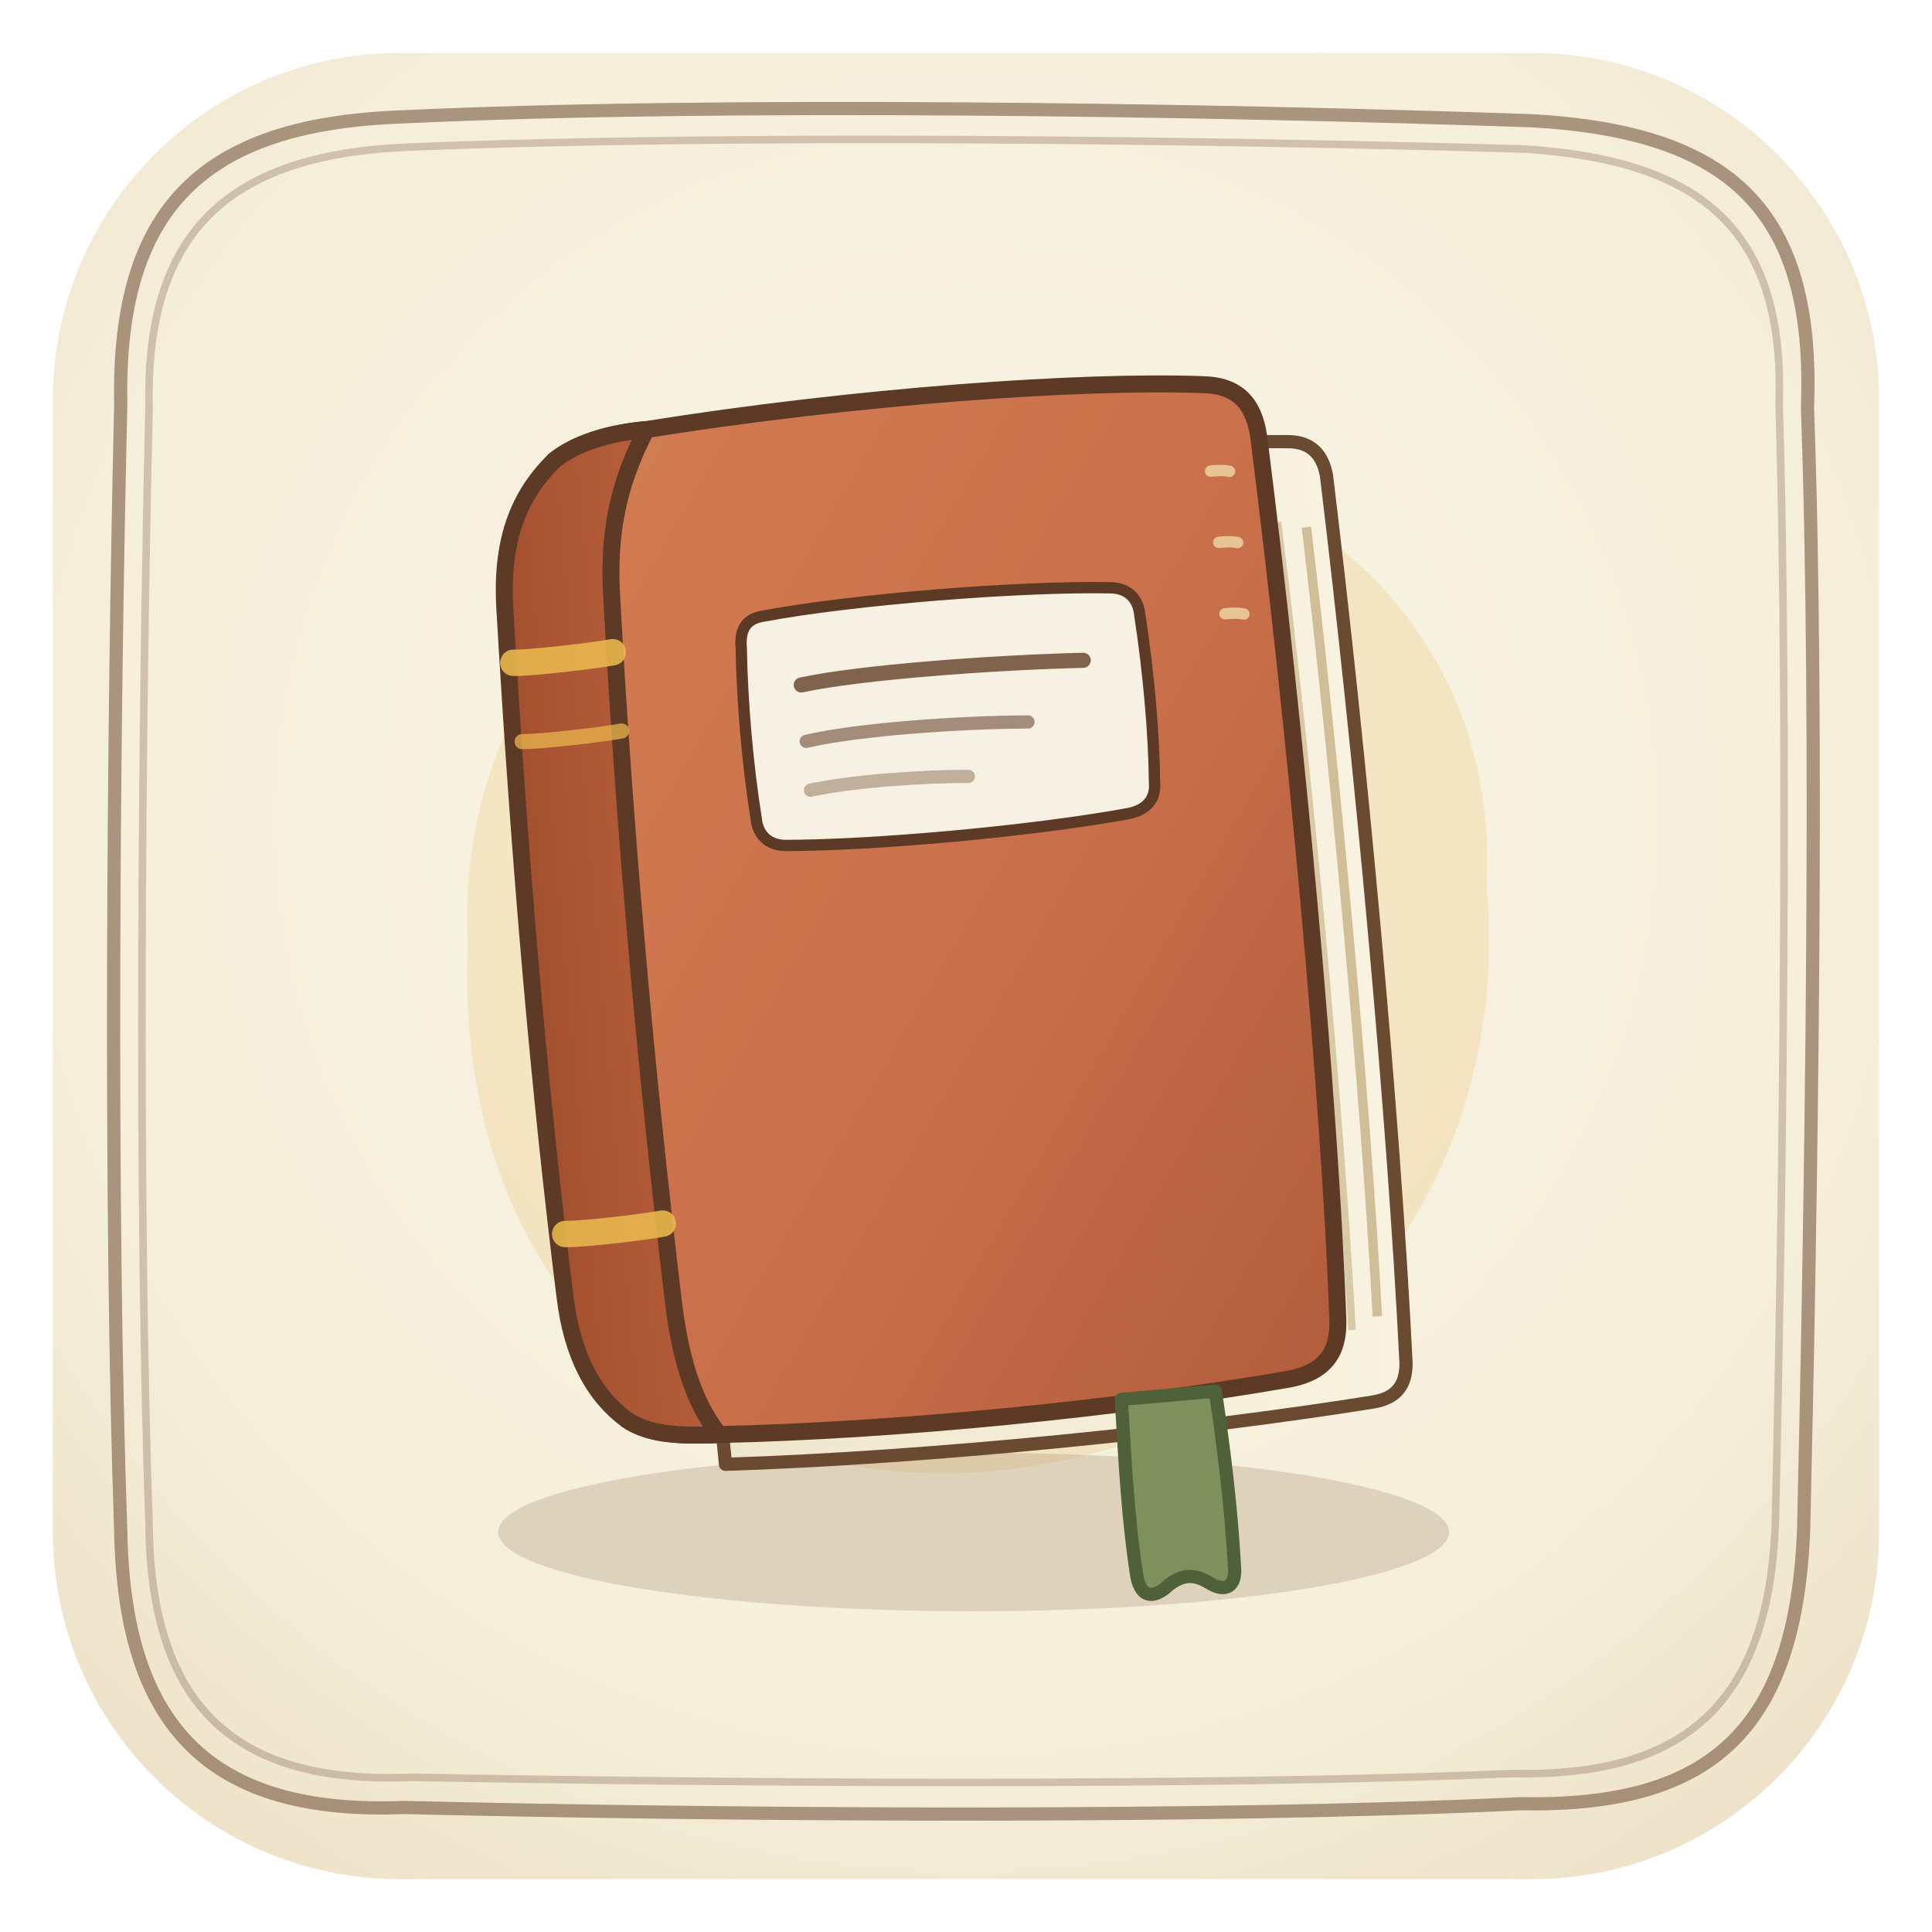
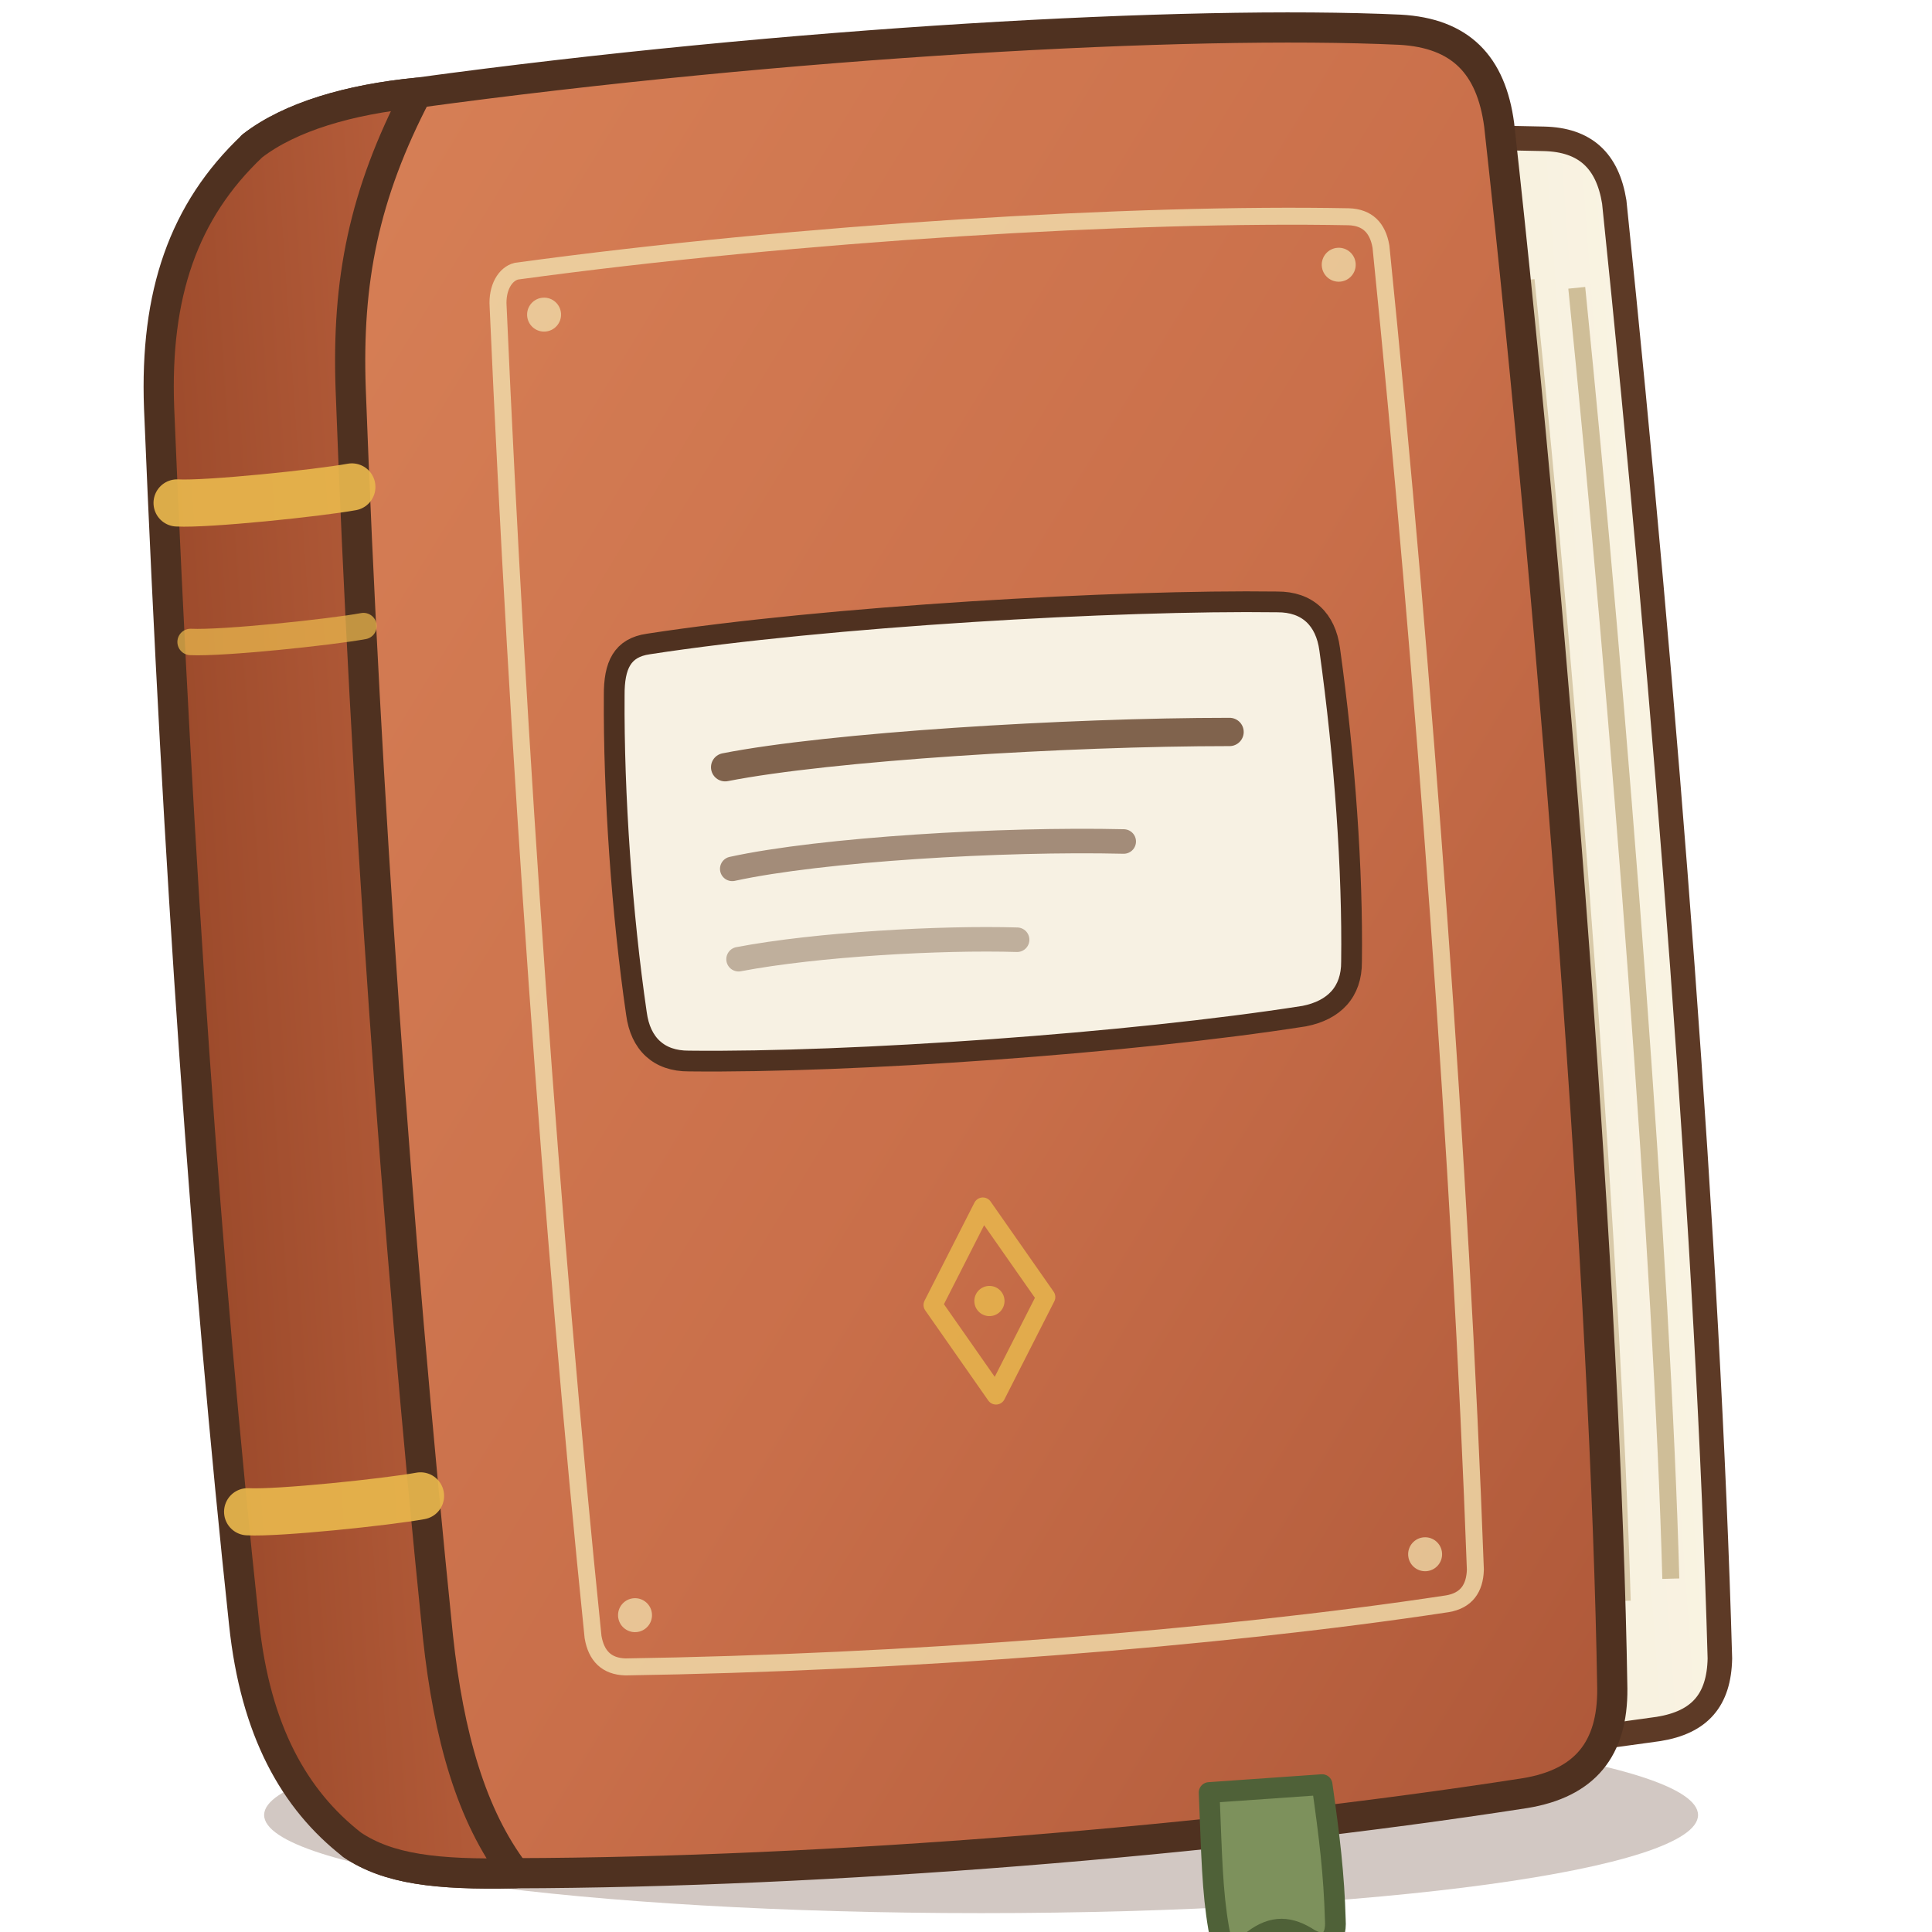
<svg xmlns="http://www.w3.org/2000/svg" viewBox="0 0 1024 1024">
  <defs>
-     <radialGradient id="paperVig" cx="50%" cy="42%" r="75%">
-       <stop offset="0%" stop-color="#f9f4e7" />
-       <stop offset="68%" stop-color="#f5eeda" />
-       <stop offset="100%" stop-color="#ecdfc4" />
-     </radialGradient>
    <linearGradient id="coverGrad" x1="0" y1="0" x2="1" y2="1">
-       <stop offset="0%" stop-color="#d37d52" />
+       <stop offset="0%" stop-color="#d88157" />
      <stop offset="55%" stop-color="#c96f4a" />
-       <stop offset="100%" stop-color="#b25c3d" />
+       <stop offset="100%" stop-color="#ad5738" />
    </linearGradient>
    <linearGradient id="spineGrad" x1="0" y1="0" x2="1" y2="0">
-       <stop offset="0%" stop-color="#a3502f" />
+       <stop offset="0%" stop-color="#9c4a2b" />
      <stop offset="100%" stop-color="#b85f3c" />
    </linearGradient>
    <linearGradient id="pageGrad" x1="0" y1="0" x2="1" y2="0">
-       <stop offset="0%" stop-color="#efe6cd" />
-       <stop offset="100%" stop-color="#f8f2e0" />
+       <stop offset="0%" stop-color="#eee2c8" />
+       <stop offset="100%" stop-color="#f9f3e2" />
    </linearGradient>
  </defs>
-   <rect x="28" y="28" width="968" height="968" rx="184" fill="url(#paperVig)" />
-   <path d="M 212 62            C 380 54, 640 58, 812 64            C 918 70, 962 112, 958 216            C 964 384, 960 636, 956 810            C 952 916, 908 958, 806 956            C 640 964, 380 962, 214 958            C 112 962, 66 916, 64 812            C 58 640, 60 384, 64 214            C 62 110, 108 66, 212 62 Z" fill="none" stroke="#6b4a32" stroke-width="7" opacity="0.55" stroke-linecap="round" />
-   <path d="M 216 78            C 382 71, 638 74, 808 79            C 902 85, 946 122, 943 214            C 948 384, 945 634, 941 806            C 938 900, 896 942, 802 940            C 638 947, 382 945, 218 942            C 122 946, 80 902, 79 808            C 73 638, 75 386, 79 216            C 77 124, 120 82, 216 78 Z" fill="none" stroke="#6b4a32" stroke-width="4" opacity="0.28" stroke-linecap="round" />
-   <path d="M 512 236            C 668 222, 796 320, 788 470            C 802 626, 700 764, 524 780            C 356 792, 240 676, 248 500            C 240 350, 360 244, 512 236 Z" fill="#e8b64c" opacity="0.20" />
-   <ellipse cx="516" cy="812" rx="252" ry="42" fill="#8a6a48" opacity="0.22" />
-   <g transform="rotate(-5 512 512)">
-     <path d="M 356 250              C 470 240, 620 242, 706 250              C 718 251, 724 258, 725 270              C 730 420, 731 610, 726 742              C 725 754, 719 760, 707 761              C 610 768, 470 770, 362 764 Z" fill="url(#pageGrad)" stroke="#6b4a32" stroke-width="7" stroke-linejoin="round" />
-     <path d="M 712 296 C 716 420, 717 600, 713 716" fill="none" stroke="#cbb890" stroke-width="5" opacity="0.9" />
-     <path d="M 697 292 C 702 424, 703 598, 699 722" fill="none" stroke="#cbb890" stroke-width="4" opacity="0.7" />
-     <path d="M 683 290 C 687 426, 688 600, 685 726" fill="none" stroke="#cbb890" stroke-width="4" opacity="0.5" />
-     <path d="M 318 226              C 330 218, 348 214, 368 214              C 480 206, 600 208, 664 216              C 682 218, 690 228, 691 246              C 697 400, 698 600, 692 716              C 691 734, 682 743, 664 745              C 570 753, 452 754, 360 748              C 336 747, 322 744, 312 736 Z" fill="url(#coverGrad)" stroke="#5d3a26" stroke-width="9" stroke-linejoin="round" />
-     <path d="M 318 226              C 296 244, 286 268, 285 302              C 281 440, 281 560, 285 668              C 286 700, 296 722, 312 736              C 322 744, 336 747, 360 748              C 348 730, 343 706, 342 676              C 338 552, 338 420, 342 300              C 343 268, 350 242, 368 214              C 348 214, 330 218, 318 226 Z" fill="url(#spineGrad)" stroke="#5d3a26" stroke-width="9" stroke-linejoin="round" />
-     <path d="M 340 330 C 330 331, 296 332, 287 331" fill="none" stroke="#e8b64c" stroke-width="14" stroke-linecap="round" opacity="0.9" />
-     <path d="M 341 372 C 331 373, 298 374, 288 373" fill="none" stroke="#e8b64c" stroke-width="8" stroke-linecap="round" opacity="0.75" />
-     <path d="M 340 634 C 330 635, 297 636, 288 635" fill="none" stroke="#e8b64c" stroke-width="14" stroke-linecap="round" opacity="0.9" />
-     <path d="M 420 318              C 470 313, 560 314, 606 319              C 615 320, 620 326, 620 335              C 622 366, 622 398, 620 424              C 620 433, 614 438, 605 439              C 552 444, 468 444, 422 440              C 413 439, 408 433, 408 424              C 406 396, 406 362, 408 334              C 408 325, 411 319, 420 318 Z" fill="#f7f1e3" stroke="#5d3a26" stroke-width="6" />
-     <path d="M 438 356 C 470 352, 540 353, 588 356" fill="none" stroke="#6b4a32" stroke-width="8" stroke-linecap="round" opacity="0.85" />
-     <path d="M 438 386 C 466 382, 520 383, 556 386" fill="none" stroke="#6b4a32" stroke-width="7" stroke-linecap="round" opacity="0.6" />
-     <path d="M 438 412 C 462 409, 500 410, 522 412" fill="none" stroke="#6b4a32" stroke-width="7" stroke-linecap="round" opacity="0.4" />
-     <path d="M 664 262 C 667 262, 671 262, 674 263" fill="none" stroke="#f0d9a8" stroke-width="6" stroke-linecap="round" opacity="0.8" />
-     <path d="M 665 300 C 668 300, 672 300, 675 301" fill="none" stroke="#f0d9a8" stroke-width="6" stroke-linecap="round" opacity="0.8" />
-     <path d="M 665 338 C 668 338, 672 338, 675 339" fill="none" stroke="#f0d9a8" stroke-width="6" stroke-linecap="round" opacity="0.8" />
-     <path d="M 574 748              C 573 782, 572 812, 574 842              C 575 852, 580 855, 588 850              C 597 843, 604 843, 612 849              C 620 855, 626 852, 626 842              C 627 812, 626 780, 624 748 Z" fill="#7d915c" stroke="#4f6138" stroke-width="7" stroke-linejoin="round" />
+   <ellipse cx="520" cy="962" rx="380" ry="52" fill="#5d3a26" opacity="0.28" />
+   <g transform="rotate(-4 512 512)">
+     <path d="M 232 96              C 430 78, 700 82, 848 96              C 870 98, 881 110, 883 132              C 892 400, 894 690, 885 906              C 883 928, 872 939, 850 941              C 680 953, 430 956, 242 946 Z" fill="url(#pageGrad)" stroke="#5d3a26" stroke-width="13" stroke-linejoin="round" />
+     <path d="M 860 176 C 867 400, 869 700, 862 862" fill="none" stroke="#cbb890" stroke-width="9" opacity="0.9" />
+     <path d="M 834 170 C 842 406, 843 696, 836 872" fill="none" stroke="#cbb890" stroke-width="8" opacity="0.7" />
+     <path d="M 809 166 C 816 410, 817 700, 812 878" fill="none" stroke="#cbb890" stroke-width="8" opacity="0.5" />
+     <path d="M 165 52              C 186 38, 218 31, 254 30              C 452 17, 664 20, 776 33              C 808 37, 823 55, 825 87              C 836 360, 838 714, 827 918              C 825 950, 809 967, 777 970              C 611 984, 403 986, 240 975              C 198 973, 173 968, 155 954 Z" fill="url(#coverGrad)" stroke="#4f3120" stroke-width="16" stroke-linejoin="round" />
+     <path d="M 165 52              C 126 84, 108 127, 106 187              C 99 431, 99 643, 106 833              C 108 890, 126 928, 155 954              C 173 968, 198 973, 240 975              C 219 943, 210 900,  208 847              C 201 628, 201 396, 208 184              C 210 127, 222 82, 254 30              C 218 31, 186 38, 165 52 Z" fill="url(#spineGrad)" stroke="#4f3120" stroke-width="16" stroke-linejoin="round" />
+     <path d="M 205 236 C 187 238, 128 240, 112 238" fill="none" stroke="#e8b64c" stroke-width="25" stroke-linecap="round" opacity="0.92" />
+     <path d="M 206 310 C 188 312, 131 314, 114 312" fill="none" stroke="#e8b64c" stroke-width="14" stroke-linecap="round" opacity="0.75" />
+     <path d="M 204 772 C 186 774, 128 776, 112 774" fill="none" stroke="#e8b64c" stroke-width="25" stroke-linecap="round" opacity="0.92" />
+     <path d="M 300 128              C 452 118, 630 120, 742 130              C 752 131, 757 137, 758 147              C 765 372, 766 640, 759 850              C 758 860, 753 866, 743 867              C 620 877, 452 878, 306 870              C 296 869, 291 863, 290 853              C 283 636, 283 380, 289 146              C 289 136, 294 129, 300 128 Z" fill="none" stroke="#f0d9a8" stroke-width="9" opacity="0.85" />
+     <circle cx="313" cy="152" r="9" fill="#f0d9a8" opacity="0.8" />
+     <circle cx="735" cy="155" r="9" fill="#f0d9a8" opacity="0.8" />
+     <circle cx="313" cy="843" r="9" fill="#f0d9a8" opacity="0.8" />
+     <circle cx="733" cy="840" r="9" fill="#f0d9a8" opacity="0.8" />
+     <path d="M 356 330              C 452 322, 606 324, 690 331              C 706 332, 715 342, 716 358              C 720 416, 720 476, 716 524              C 715 540, 705 549, 689 551              C 596 559, 448 559, 362 552              C 346 551, 337 541, 336 525              C 332 472, 332 408, 336 356              C 337 340, 342 331, 356 330 Z" fill="#f7f1e3" stroke="#4f3120" stroke-width="11" />
+     <path d="M 392 398 C 448 391, 574 392, 660 398" fill="none" stroke="#6b4a32" stroke-width="15" stroke-linecap="round" opacity="0.85" />
+     <path d="M 392 452 C 440 445, 536 446, 600 452" fill="none" stroke="#6b4a32" stroke-width="13" stroke-linecap="round" opacity="0.6" />
+     <path d="M 392 500 C 434 495, 500 496, 540 500" fill="none" stroke="#6b4a32" stroke-width="13" stroke-linecap="round" opacity="0.4" />
+     <path d="M 512 640 L 542 690 L 512 740 L 482 690 Z" fill="none" stroke="#e8b64c" stroke-width="10" stroke-linejoin="round" opacity="0.85" />
+     <circle cx="512" cy="690" r="8" fill="#e8b64c" opacity="0.85" />
+     <path d="M 610 958              C 609 992, 608 1010, 610 1030              C 611 1042, 617 1045, 626 1039              C 637 1031, 646 1031, 656 1038              C 665 1045, 672 1042, 672 1030              C 673 1006, 672 986, 670 958 Z" fill="#7d915c" stroke="#4f6138" stroke-width="11" stroke-linejoin="round" />
  </g>
</svg>
